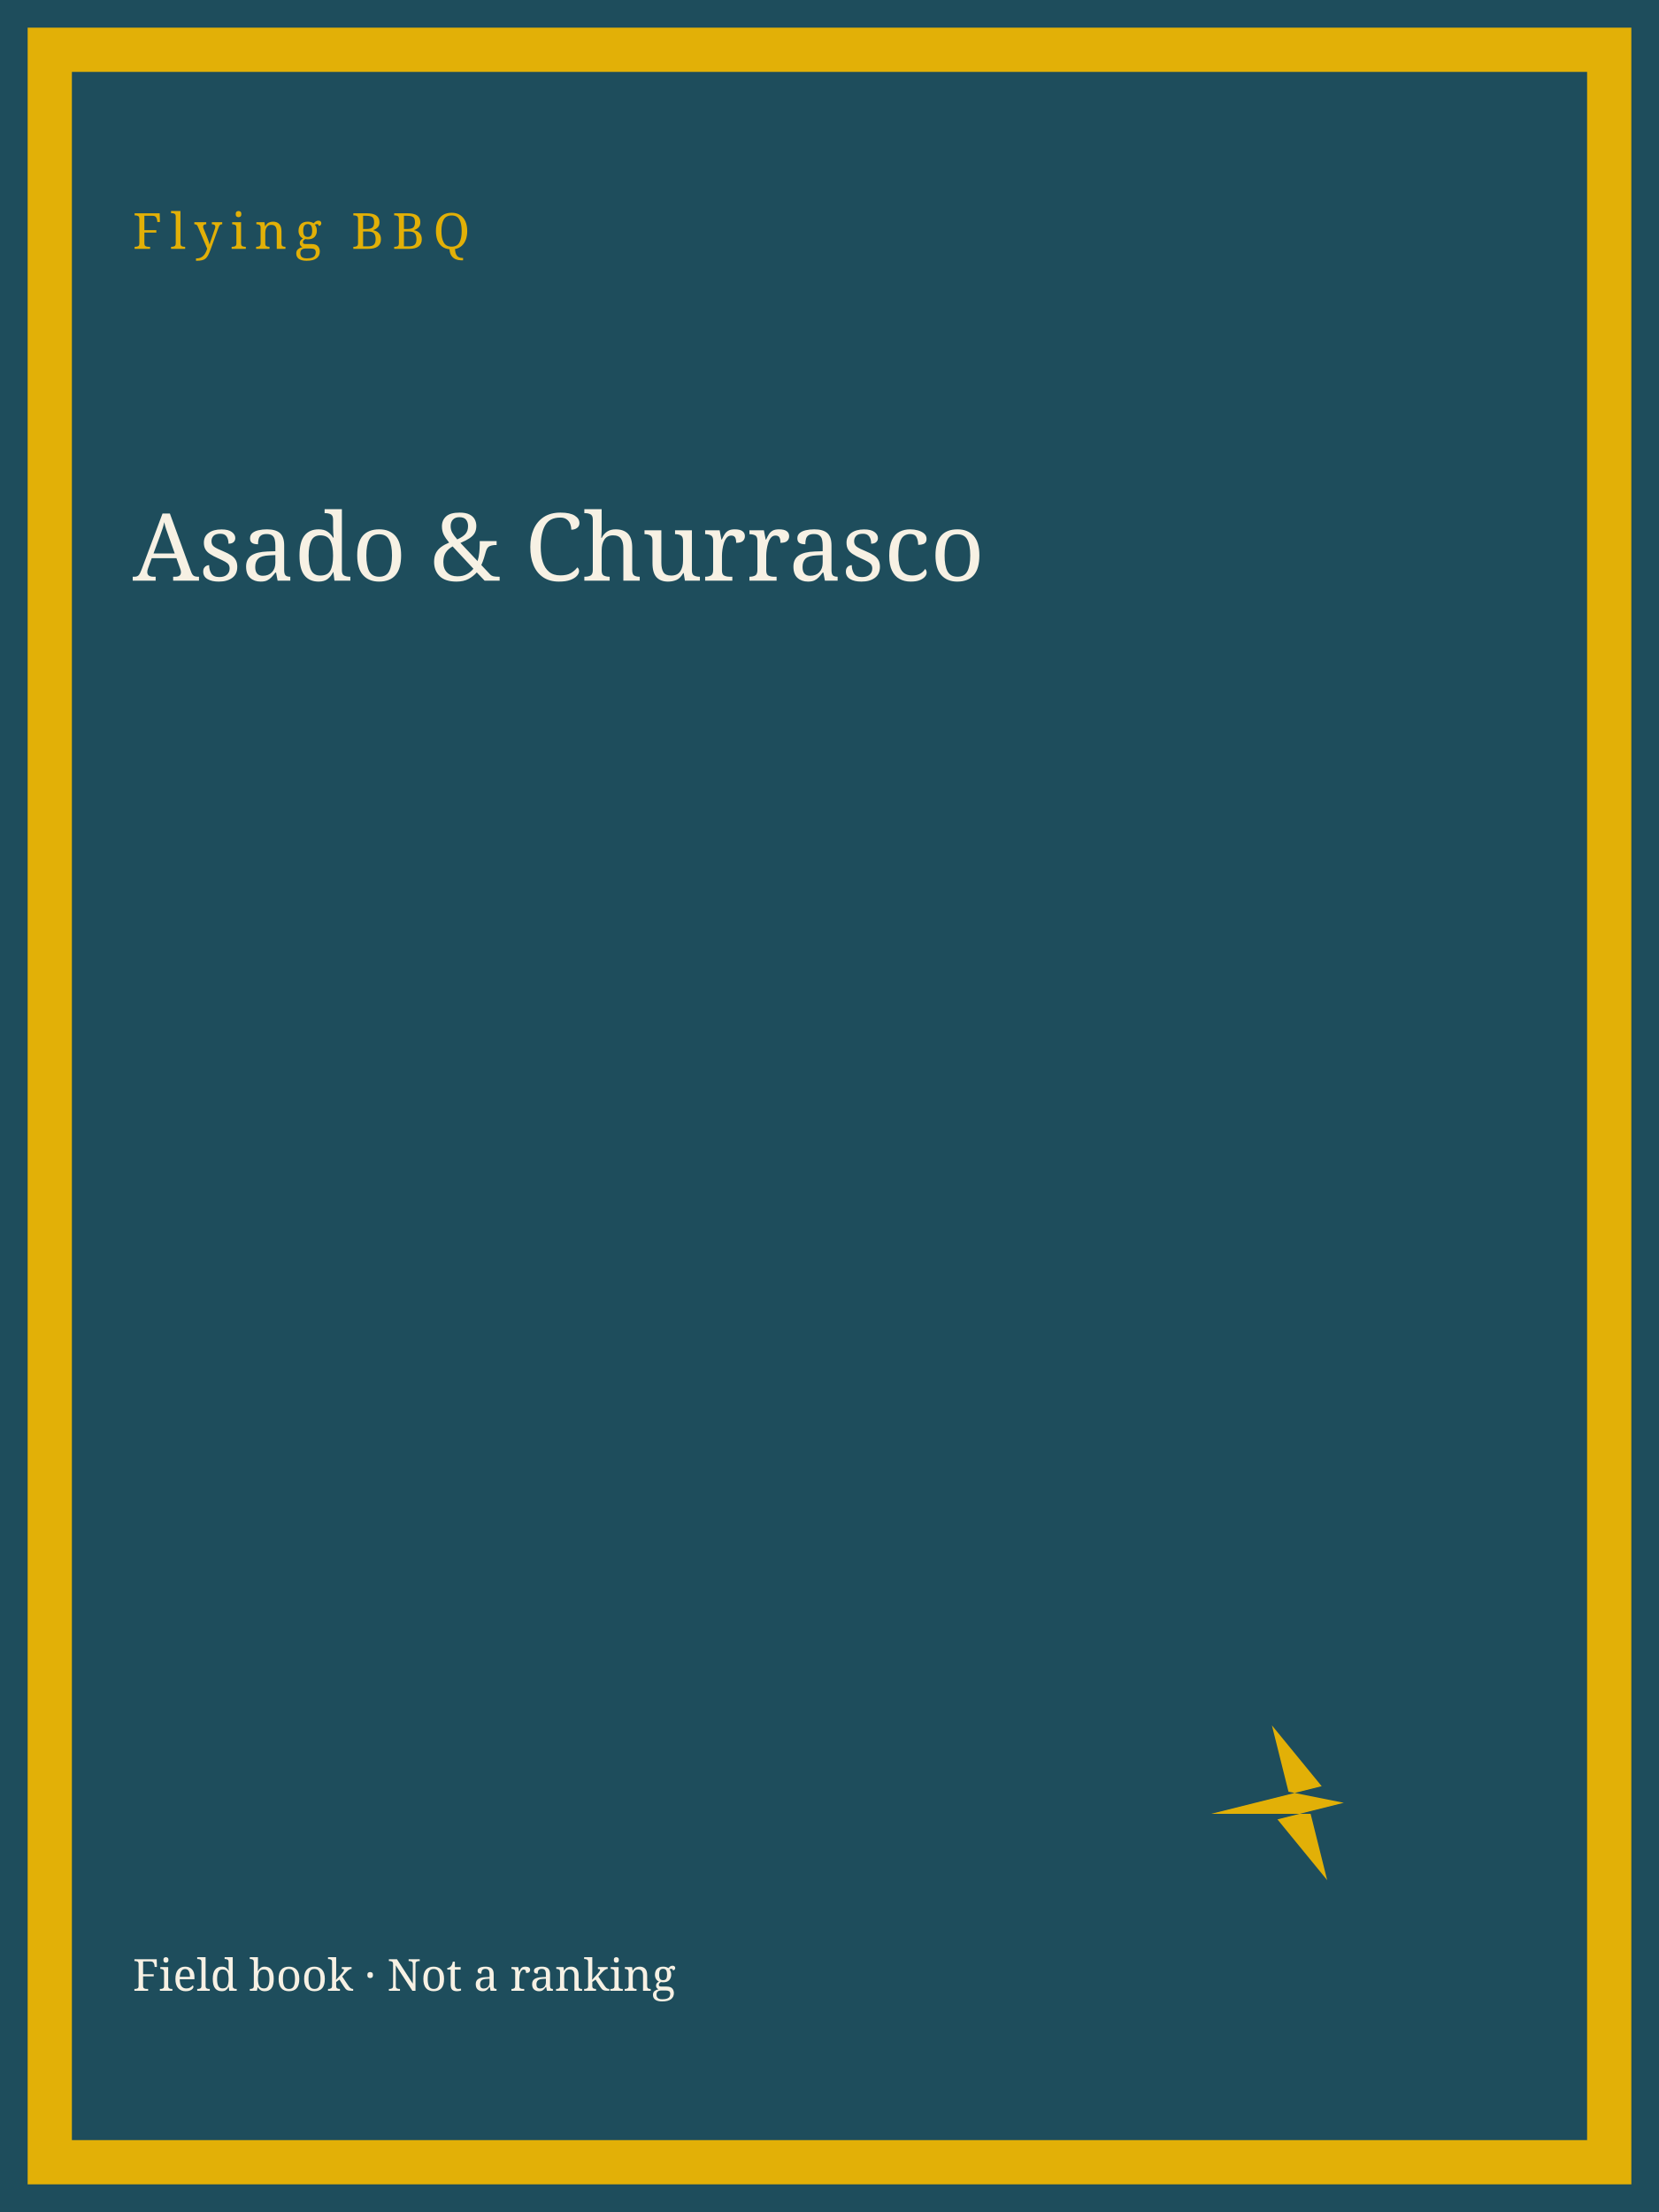
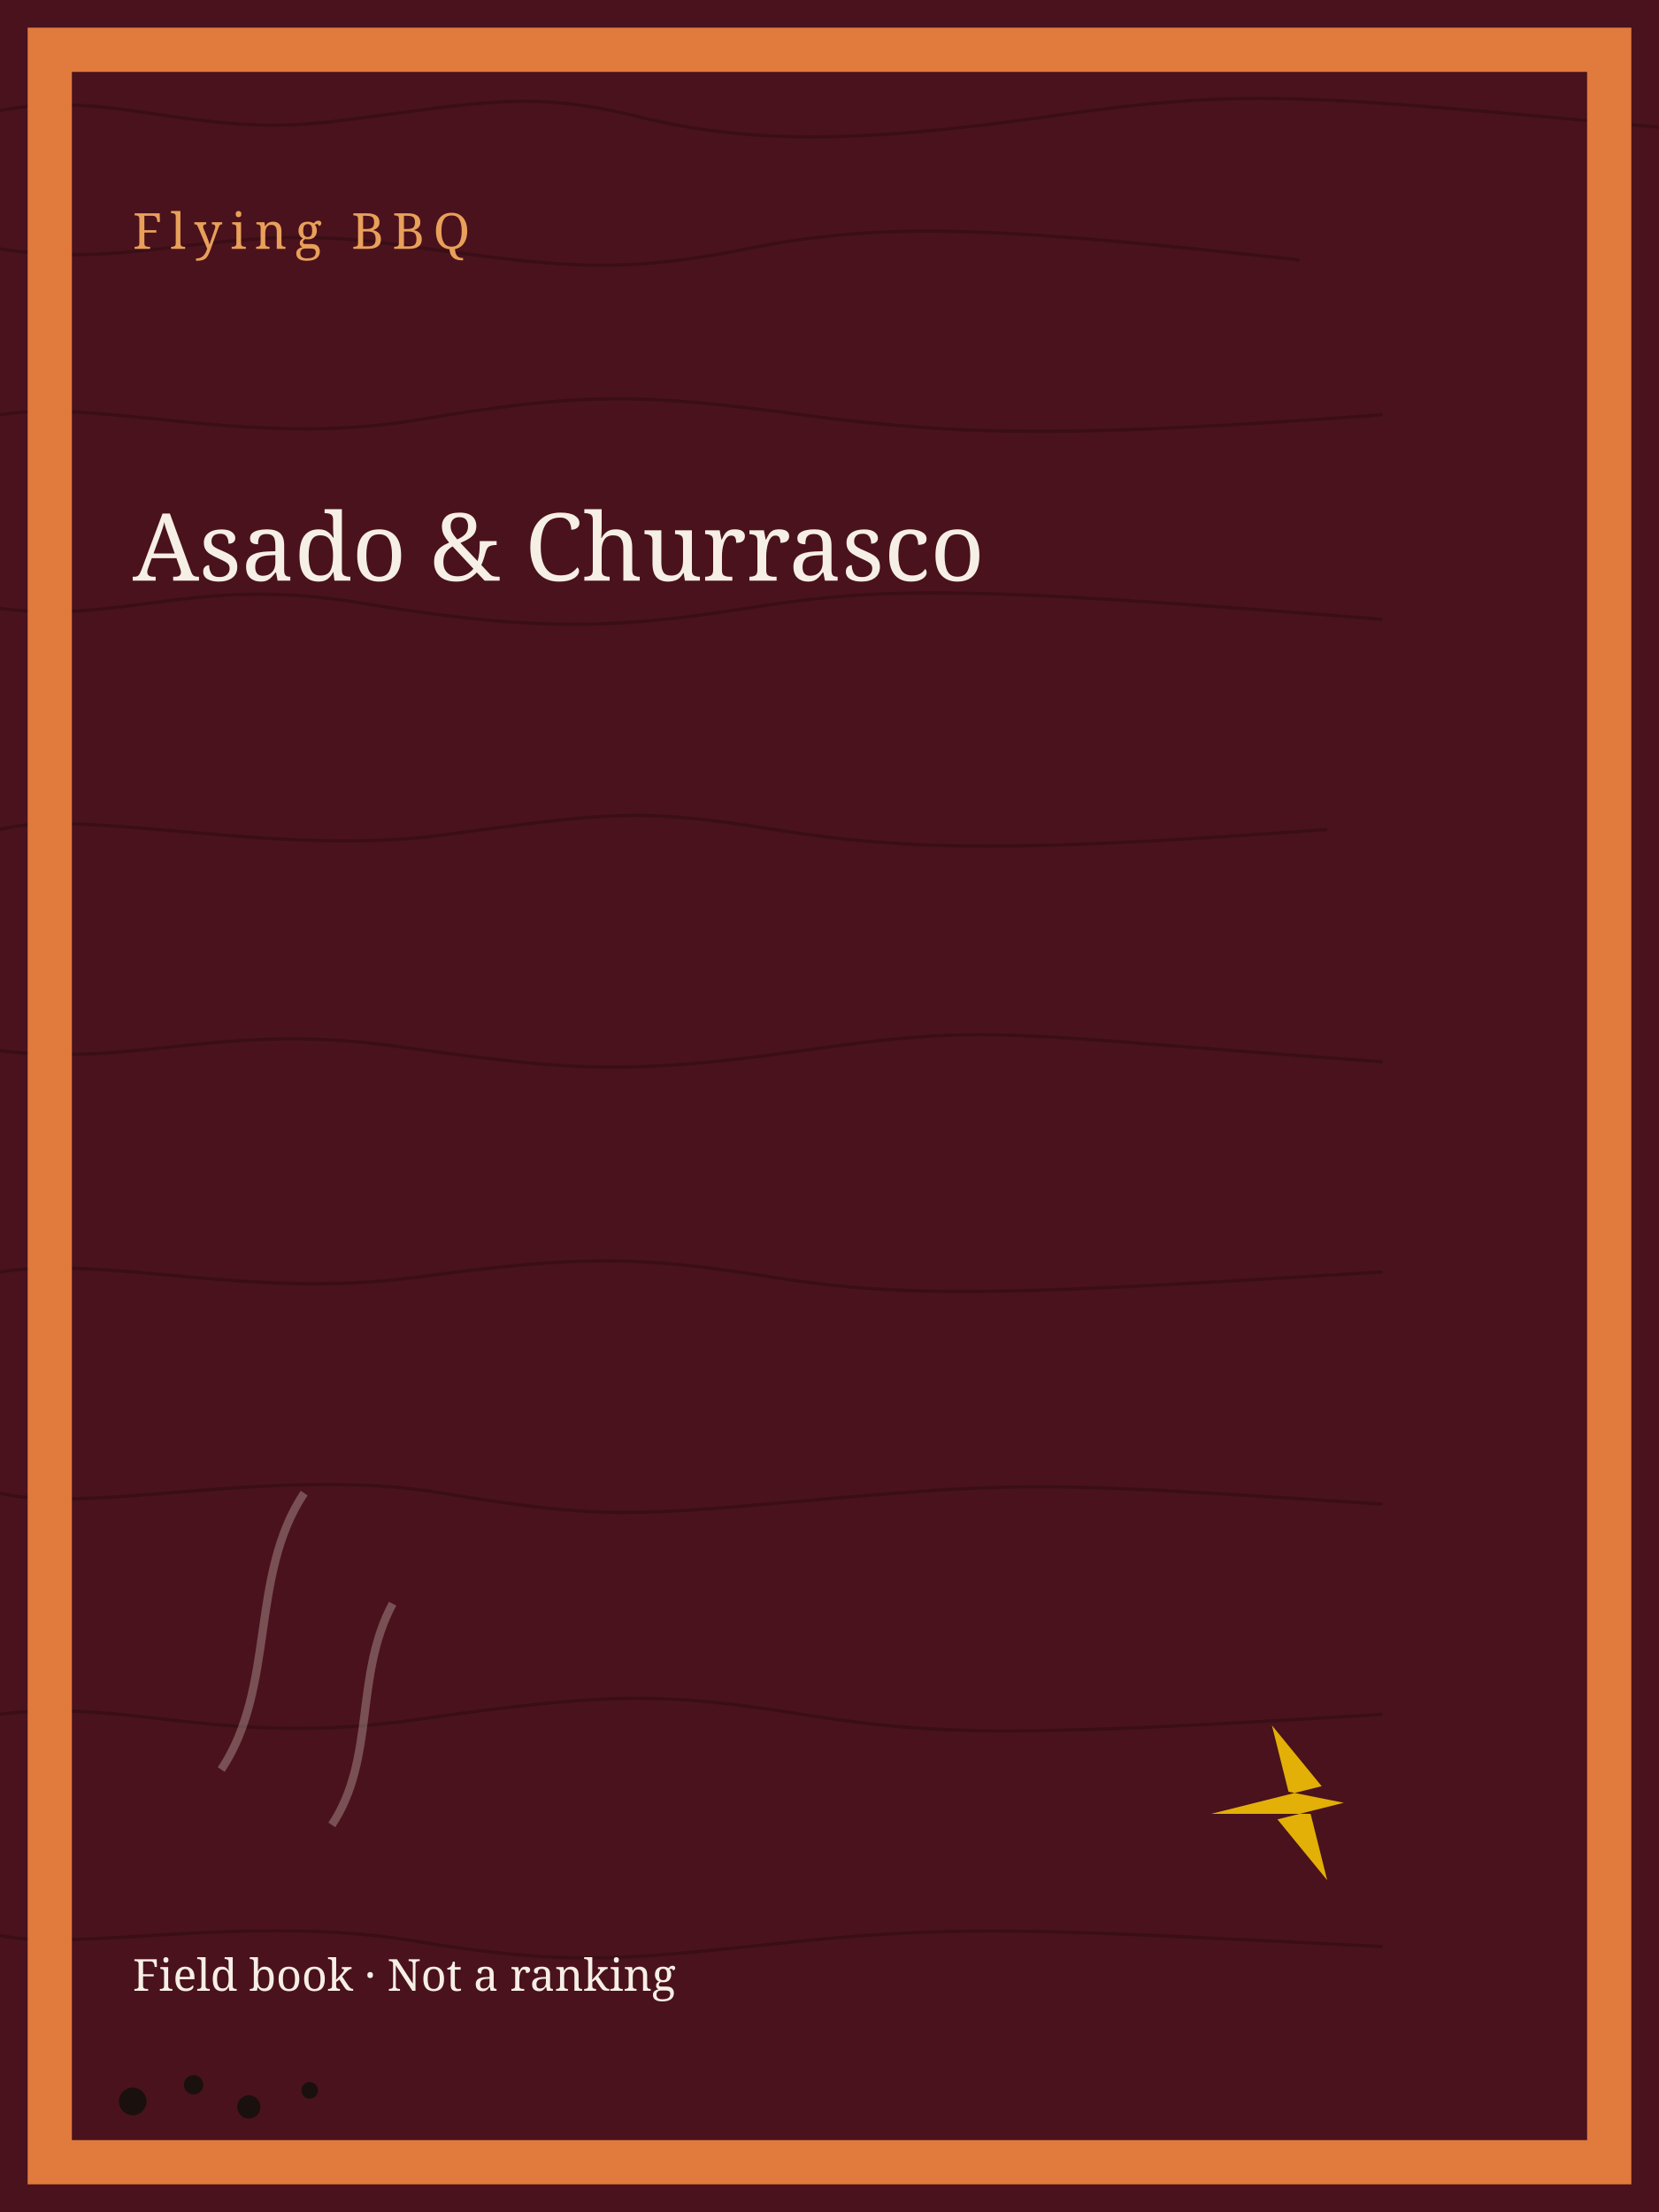
<svg xmlns="http://www.w3.org/2000/svg" viewBox="0 0 600 800">
-   <rect width="600" height="800" fill="#1e4d5c" />
-   <rect x="18" y="18" width="564" height="764" fill="none" stroke="#e2b007" stroke-width="16" />
-   <text x="48" y="90" fill="#e2b007" font-family="Georgia, serif" font-size="18" letter-spacing="3">Flying BBQ</text>
-   <text x="48" y="210" fill="#f7f1e4" font-family="Georgia, serif" font-size="34">Asado &amp; Churrasco</text>
+   <rect width="600" height="800" fill="#4a121c" />
+   <g fill="none" stroke="#2a0a10" stroke-width="1.2" opacity="0.5">
+     <path d="M0 40c40-8 70 10 120 4s70-12 110-2 80 10 150 0 90-8 220 4" />
+     <path d="M0 90c50 8 80-10 140-2s80 12 130 2 90-8 200 4" />
+     <path d="M0 150c36-6 90 12 150 2s80-10 140-2 100 8 210 0" />
+     <path d="M0 220c44 6 70-12 130-2s90 10 140 2 80-8 230 4" />
+     <path d="M0 300c30-8 100 10 160 2s70-10 120-2 90 8 200 0" />
+     <path d="M0 380c48 6 80-10 140-2s80 12 150 2 70-6 210 4" />
+     <path d="M0 460c40-6 90 10 150 2s80-8 130 0 90 6 220-2" />
+     <path d="M0 540c32 8 100-10 160 0s70 8 140 2 80-6 200 2" />
+     <path d="M0 620c46-6 80 12 150 2s90-10 140-2 80 8 210 0" />
+     <path d="M0 700c28 6 90-8 150 2s80 6 140 0 90-4 210 2" />
+   </g>
+   <g fill="#1a100e">
+     <circle cx="48" cy="760" r="5" />
+     <circle cx="70" cy="754" r="3.5" />
+     <circle cx="90" cy="762" r="4.2" />
+     <circle cx="112" cy="756" r="3" />
+   </g>
+   <g fill="none" stroke="#f6efe6" stroke-width="3" opacity="0.28">
+     <path d="M80 640c20-30 10-70 30-100" />
+     <path d="M120 660c16-24 8-54 22-80" />
+   </g>
+   <rect x="18" y="18" width="564" height="764" fill="none" stroke="#e07a3d" stroke-width="16" />
+   <text x="48" y="90" fill="#e8a05a" font-family="Georgia, serif" font-size="18" letter-spacing="3">Flying BBQ</text>
+   <text x="48" y="210" fill="#f6efe6" font-family="Georgia, serif" font-size="34">Asado &amp; Churrasco</text>
  <g transform="translate(430, 620)">
    <path d="M8 36l40-10-18-22 6 24 20 4-24 6 18 22-6-24z" fill="#e2b007" />
  </g>
-   <text x="48" y="720" fill="#f7f1e4" font-family="Georgia, serif" font-size="16">Field book · Not a ranking</text>
+   <text x="48" y="720" fill="#f6efe6" font-family="Georgia, serif" font-size="16">Field book · Not a ranking</text>
</svg>
